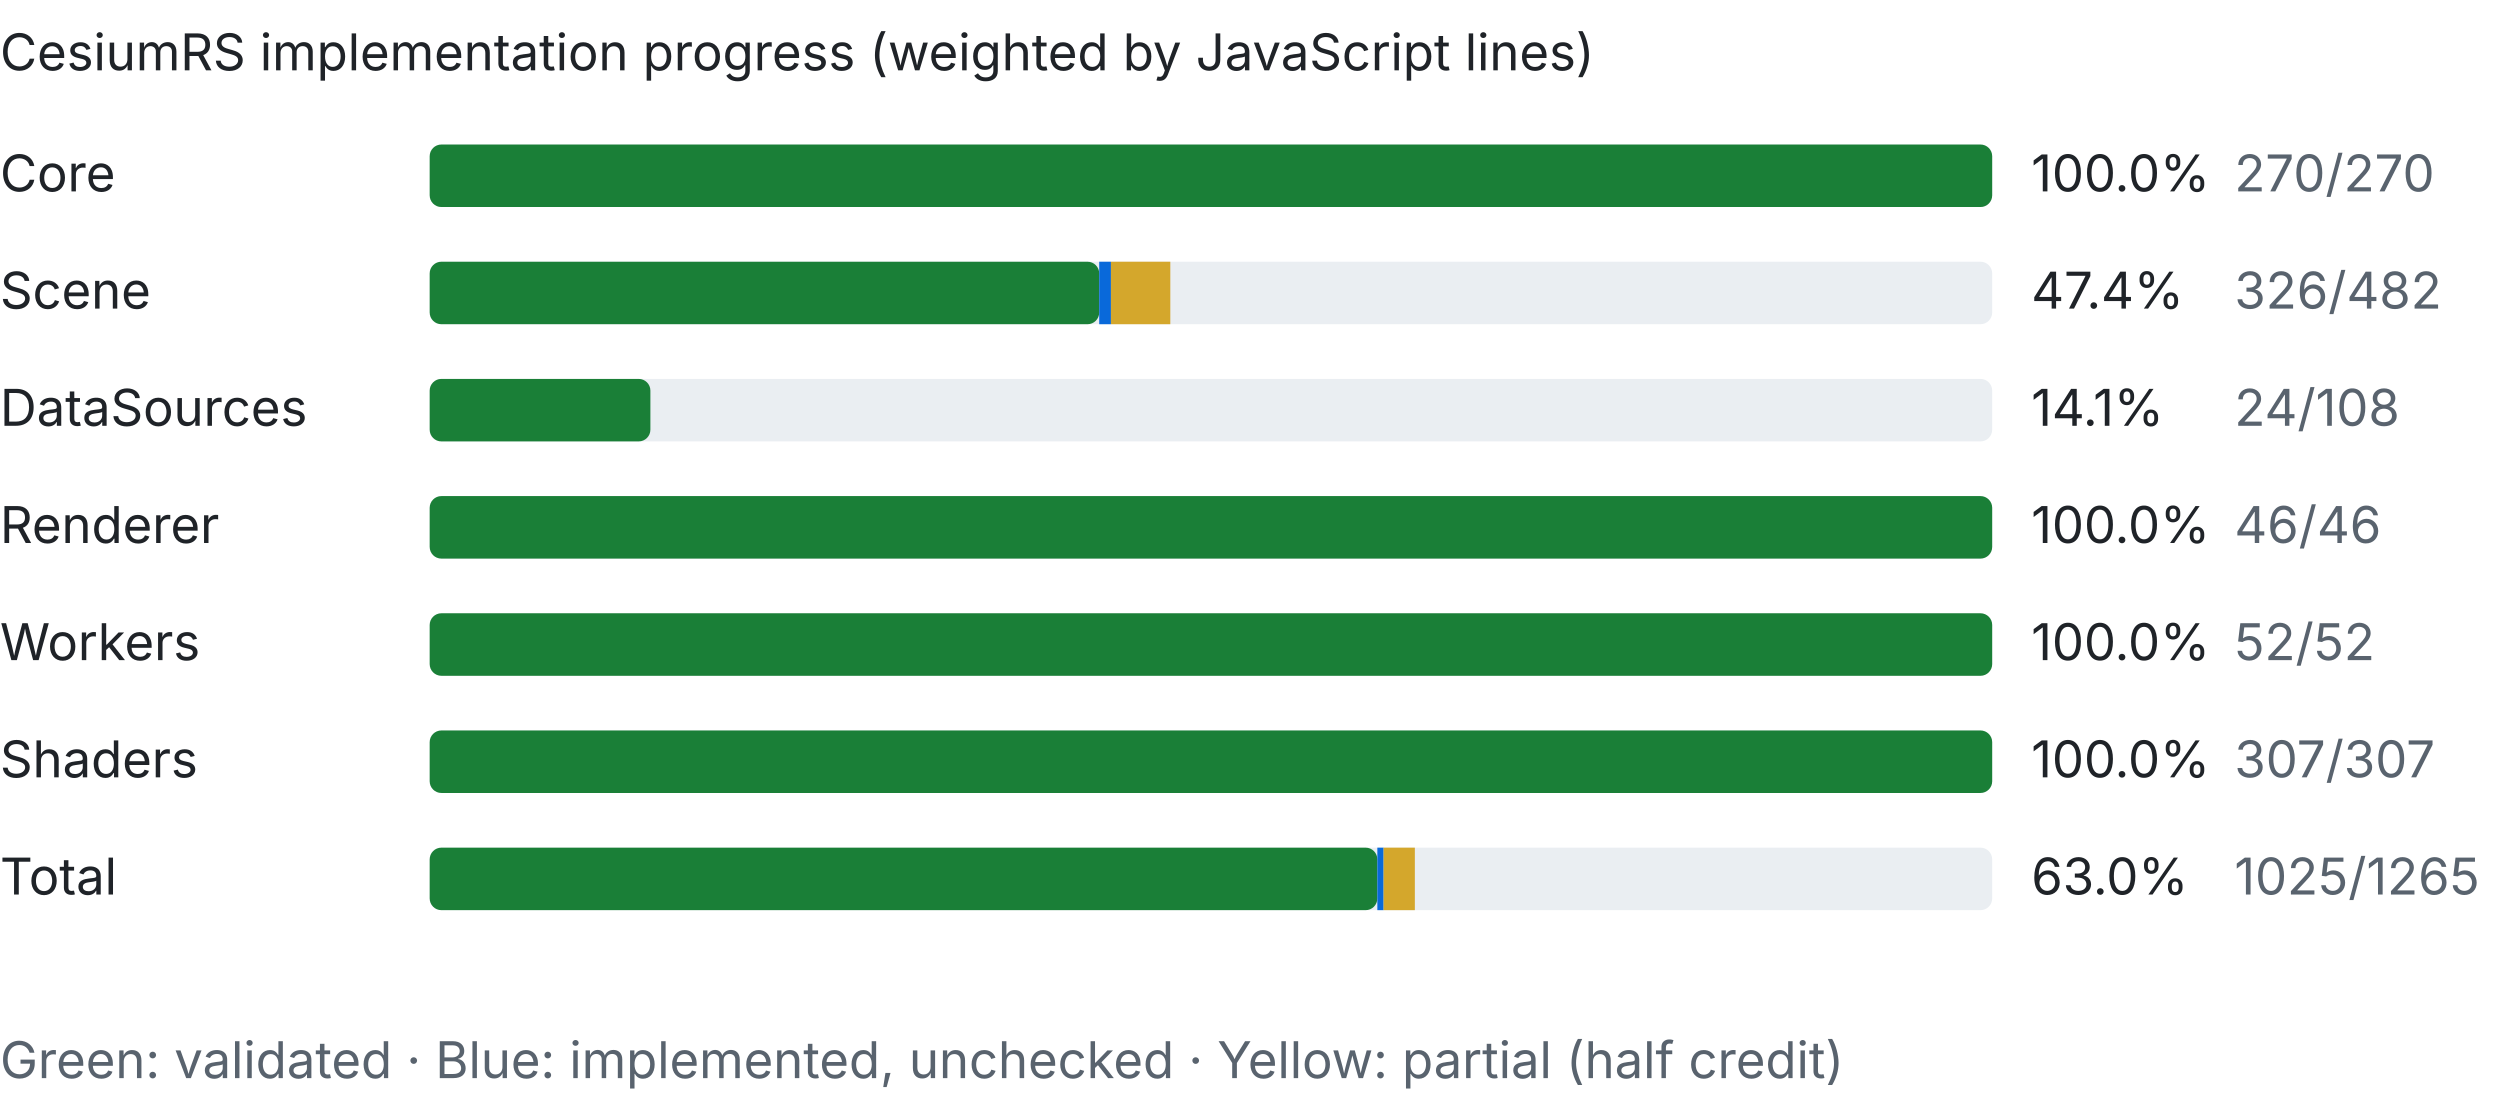
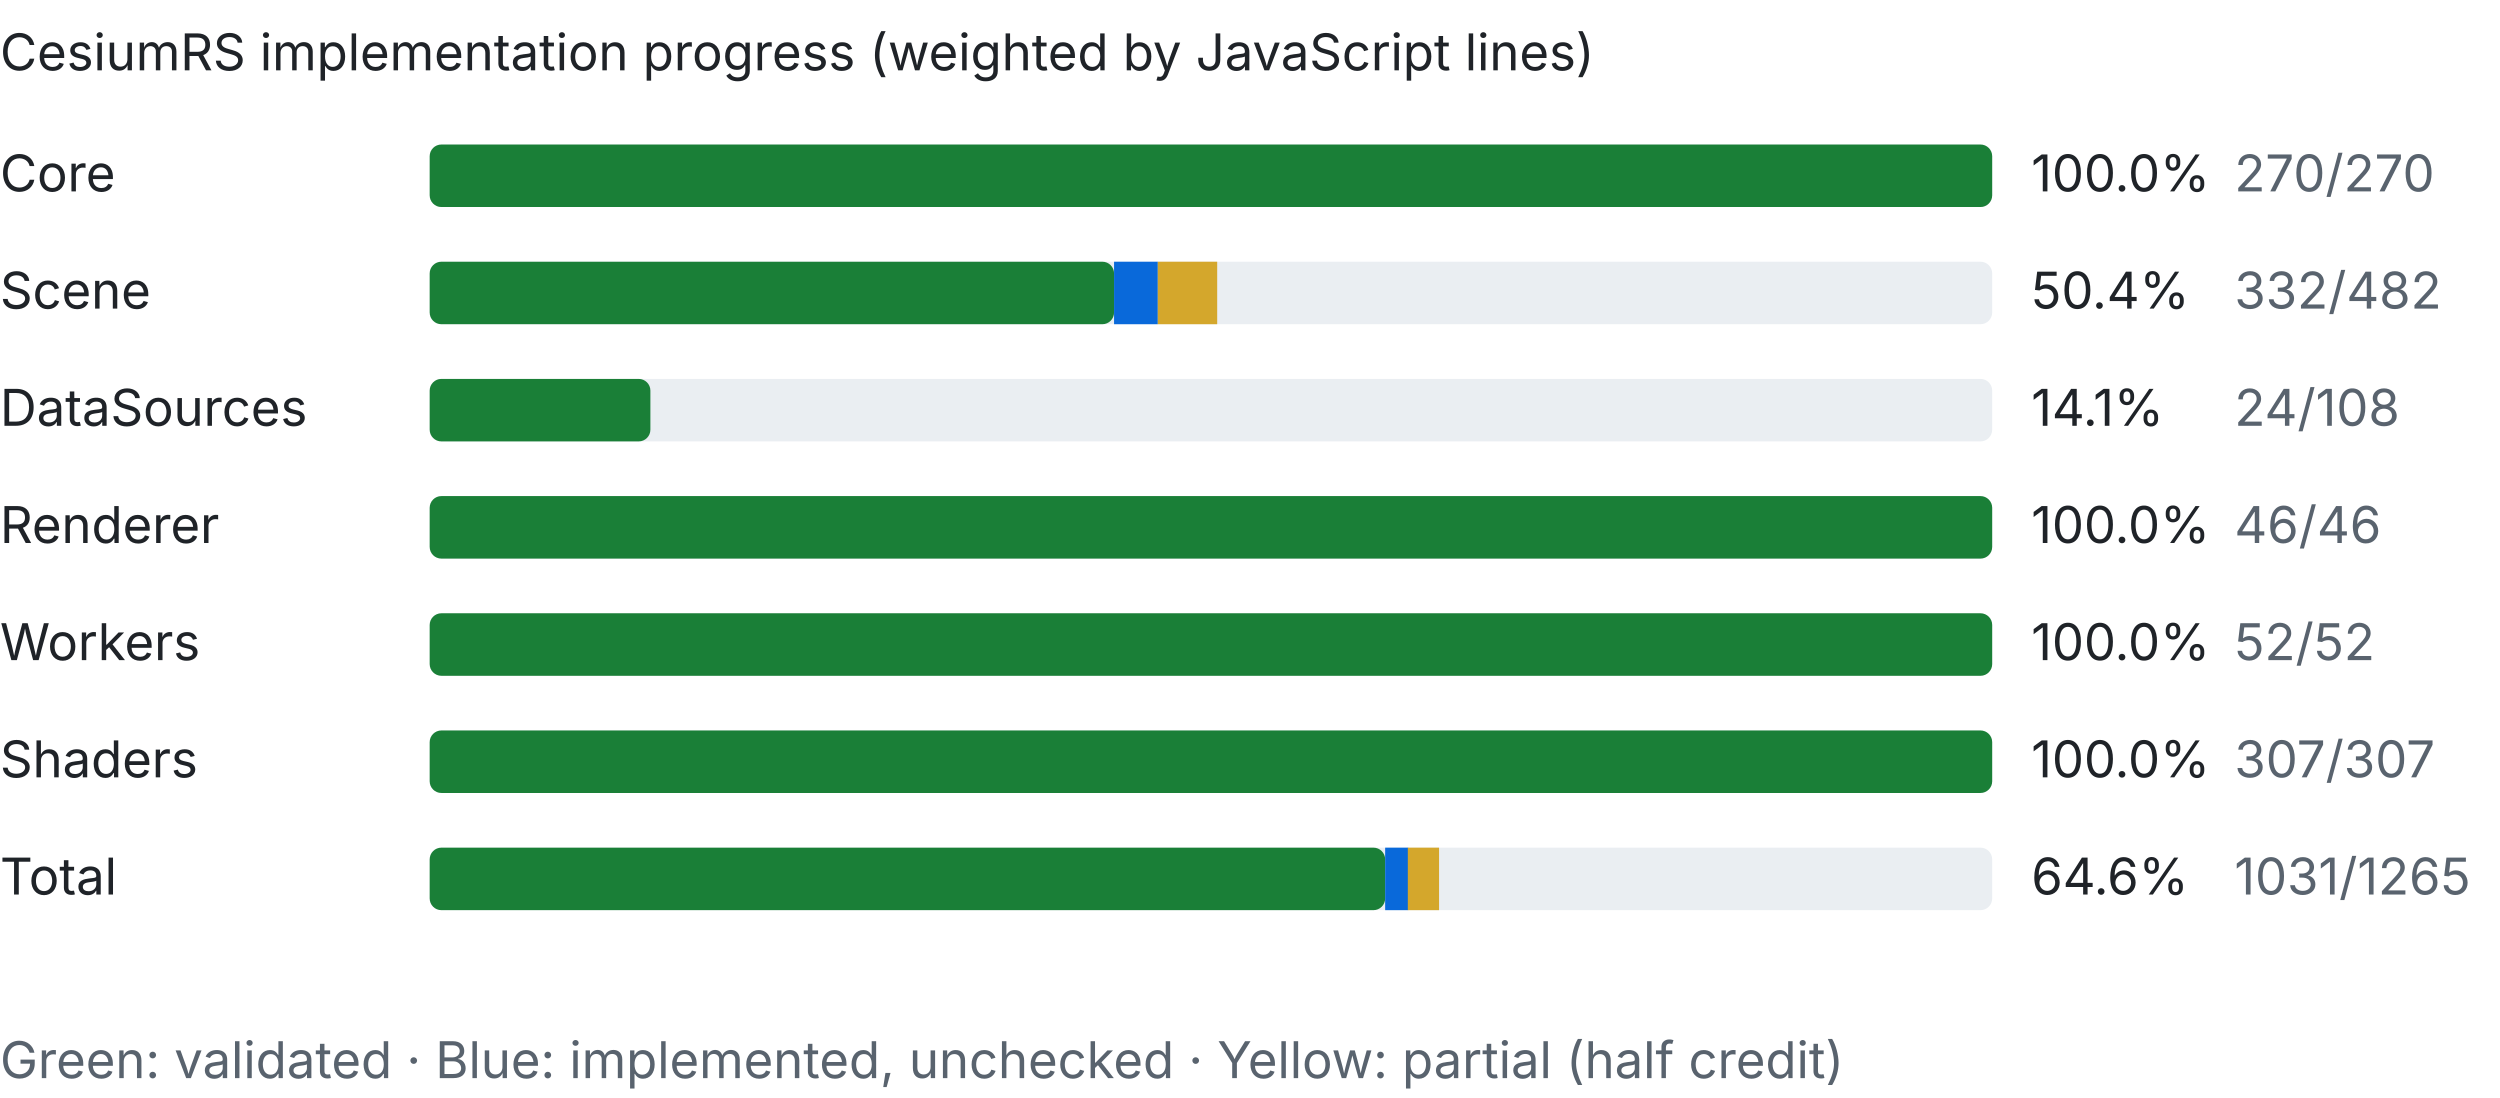
<svg xmlns="http://www.w3.org/2000/svg" width="640" height="281" viewBox="0 0 640 281">
  <style>text{font:13px system-ui,-apple-system,Segoe UI,sans-serif;fill:#1f2328}.dim{fill:#59636e}.bg{fill:#eaeef2}.done{fill:#1a7f37}.part{fill:#d4a72c}.unchecked{fill:#0969da}@media (prefers-color-scheme:dark){text{fill:#e6edf3}.dim{fill:#9198a1}.bg{fill:#30363d}.done{fill:#3fb950}}</style>
  <text x="0" y="18" font-weight="600">CesiumRS implementation progress (weighted by JavaScript lines)</text>
  <text x="0" y="49">Core</text>
  <rect class="bg" x="110" y="37" width="400" height="16" rx="3" />
  <rect class="done" x="110" y="37" width="400.0" height="16" rx="3" />
  <text x="520" y="49">100.0%</text>
  <text class="dim" x="572" y="49">270/270</text>
  <text x="0" y="79">Scene</text>
  <rect class="bg" x="110" y="67" width="400" height="16" rx="3" />
-   <rect class="done" x="110" y="67" width="171.4" height="16" rx="3" />
-   <rect class="unchecked" x="281.4" y="67" width="3.0" height="16" />
-   <rect class="part" x="284.4" y="67" width="15.2" height="16" />
-   <text x="520" y="79">47.4%</text>
-   <text class="dim" x="572" y="79">326/482</text>
+   <rect class="done" x="110" y="67" width="175.2" height="16" rx="3" />
+   <rect class="unchecked" x="285.2" y="67" width="11.2" height="16" />
+   <rect class="part" x="296.4" y="67" width="15.2" height="16" />
+   <text x="520" y="79">50.4%</text>
+   <text class="dim" x="572" y="79">332/482</text>
  <text x="0" y="109">DataSources</text>
  <rect class="bg" x="110" y="97" width="400" height="16" rx="3" />
  <rect class="done" x="110" y="97" width="56.5" height="16" rx="3" />
  <text x="520" y="109">14.1%</text>
  <text class="dim" x="572" y="109">24/108</text>
  <text x="0" y="139">Renderer</text>
  <rect class="bg" x="110" y="127" width="400" height="16" rx="3" />
  <rect class="done" x="110" y="127" width="400.0" height="16" rx="3" />
  <text x="520" y="139">100.0%</text>
  <text class="dim" x="572" y="139">46/46</text>
  <text x="0" y="169">Workers</text>
  <rect class="bg" x="110" y="157" width="400" height="16" rx="3" />
  <rect class="done" x="110" y="157" width="400.0" height="16" rx="3" />
  <text x="520" y="169">100.0%</text>
  <text class="dim" x="572" y="169">52/52</text>
  <text x="0" y="199">Shaders</text>
  <rect class="bg" x="110" y="187" width="400" height="16" rx="3" />
  <rect class="done" x="110" y="187" width="400.0" height="16" rx="3" />
  <text x="520" y="199">100.0%</text>
  <text class="dim" x="572" y="199">307/307</text>
  <text x="0" y="229" font-weight="600">Total</text>
  <rect class="bg" x="110" y="217" width="400" height="16" rx="3" />
-   <rect class="done" x="110" y="217" width="242.6" height="16" rx="3" />
-   <rect class="unchecked" x="352.6" y="217" width="1.6" height="16" />
-   <rect class="part" x="354.2" y="217" width="8.0" height="16" />
-   <text x="520" y="229" font-weight="600">63.0%</text>
-   <text class="dim" x="572" y="229">1025/1265</text>
+   <rect class="done" x="110" y="217" width="244.6" height="16" rx="3" />
+   <rect class="unchecked" x="354.6" y="217" width="5.9" height="16" />
+   <rect class="part" x="360.4" y="217" width="8.0" height="16" />
+   <text x="520" y="229" font-weight="600">64.6%</text>
+   <text class="dim" x="572" y="229">1031/1265</text>
  <text class="dim" x="0" y="276">Green: validated · Blue: implemented, unchecked · Yellow: partial (half credit)</text>
</svg>
